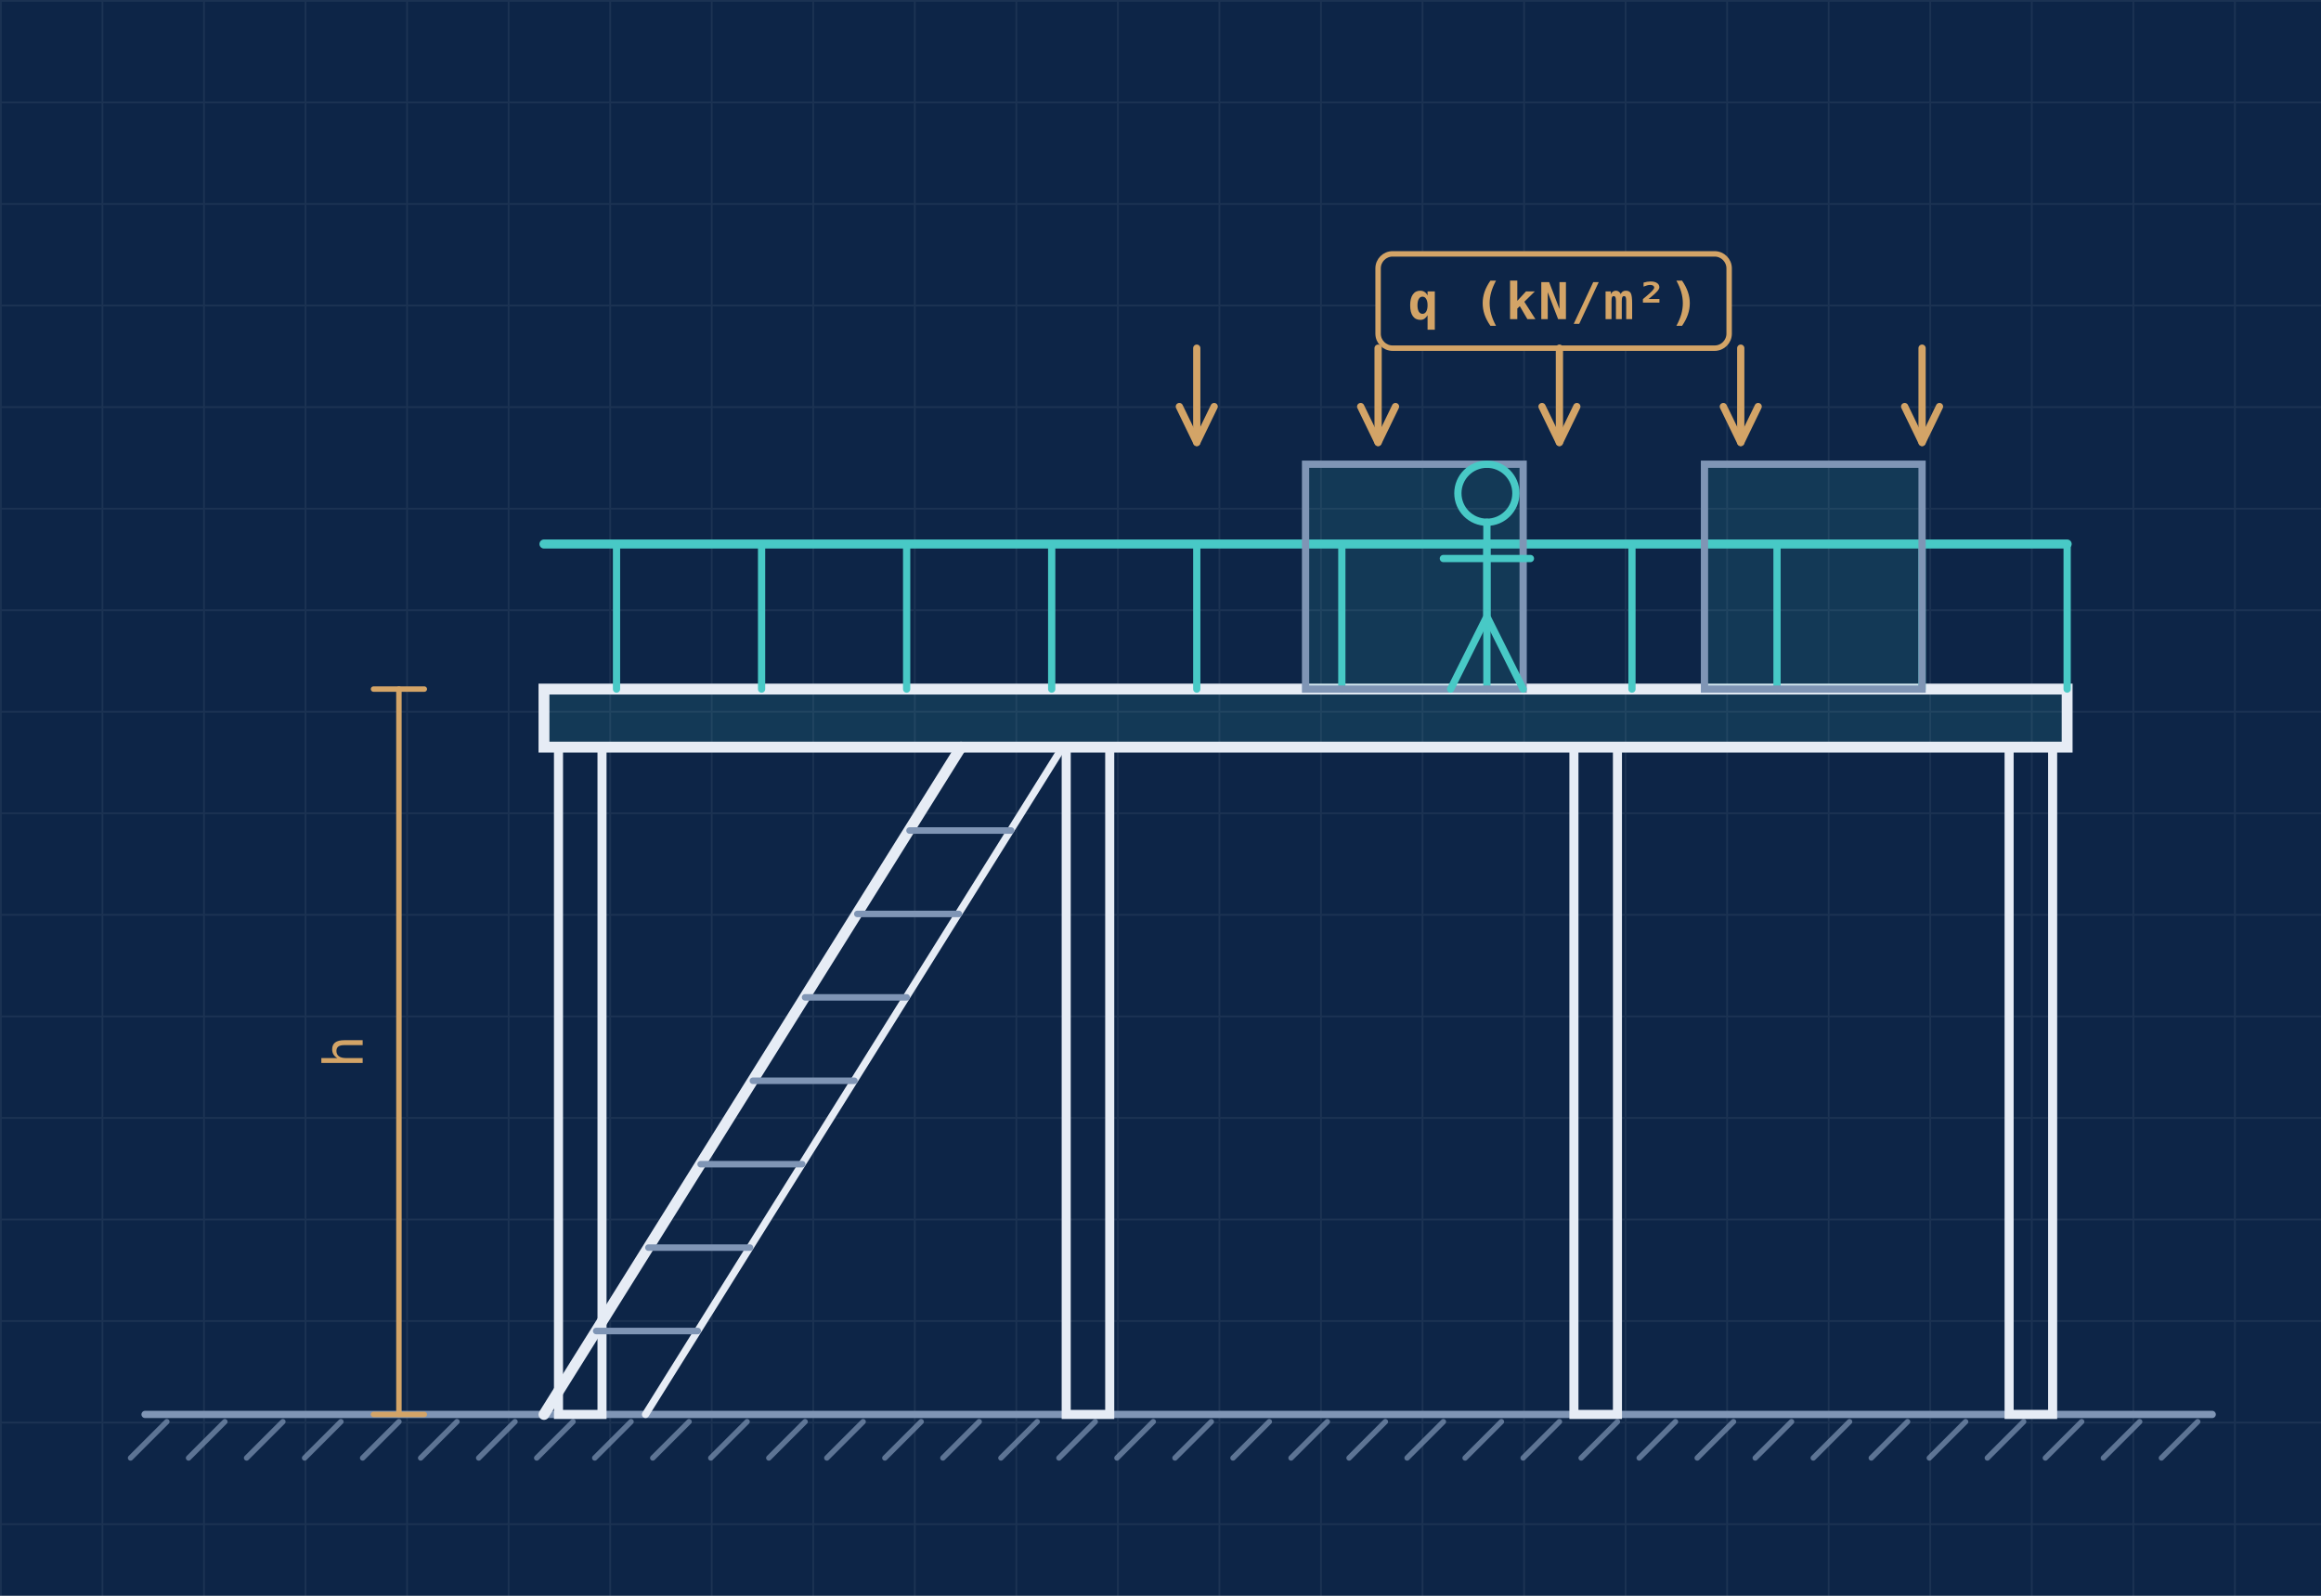
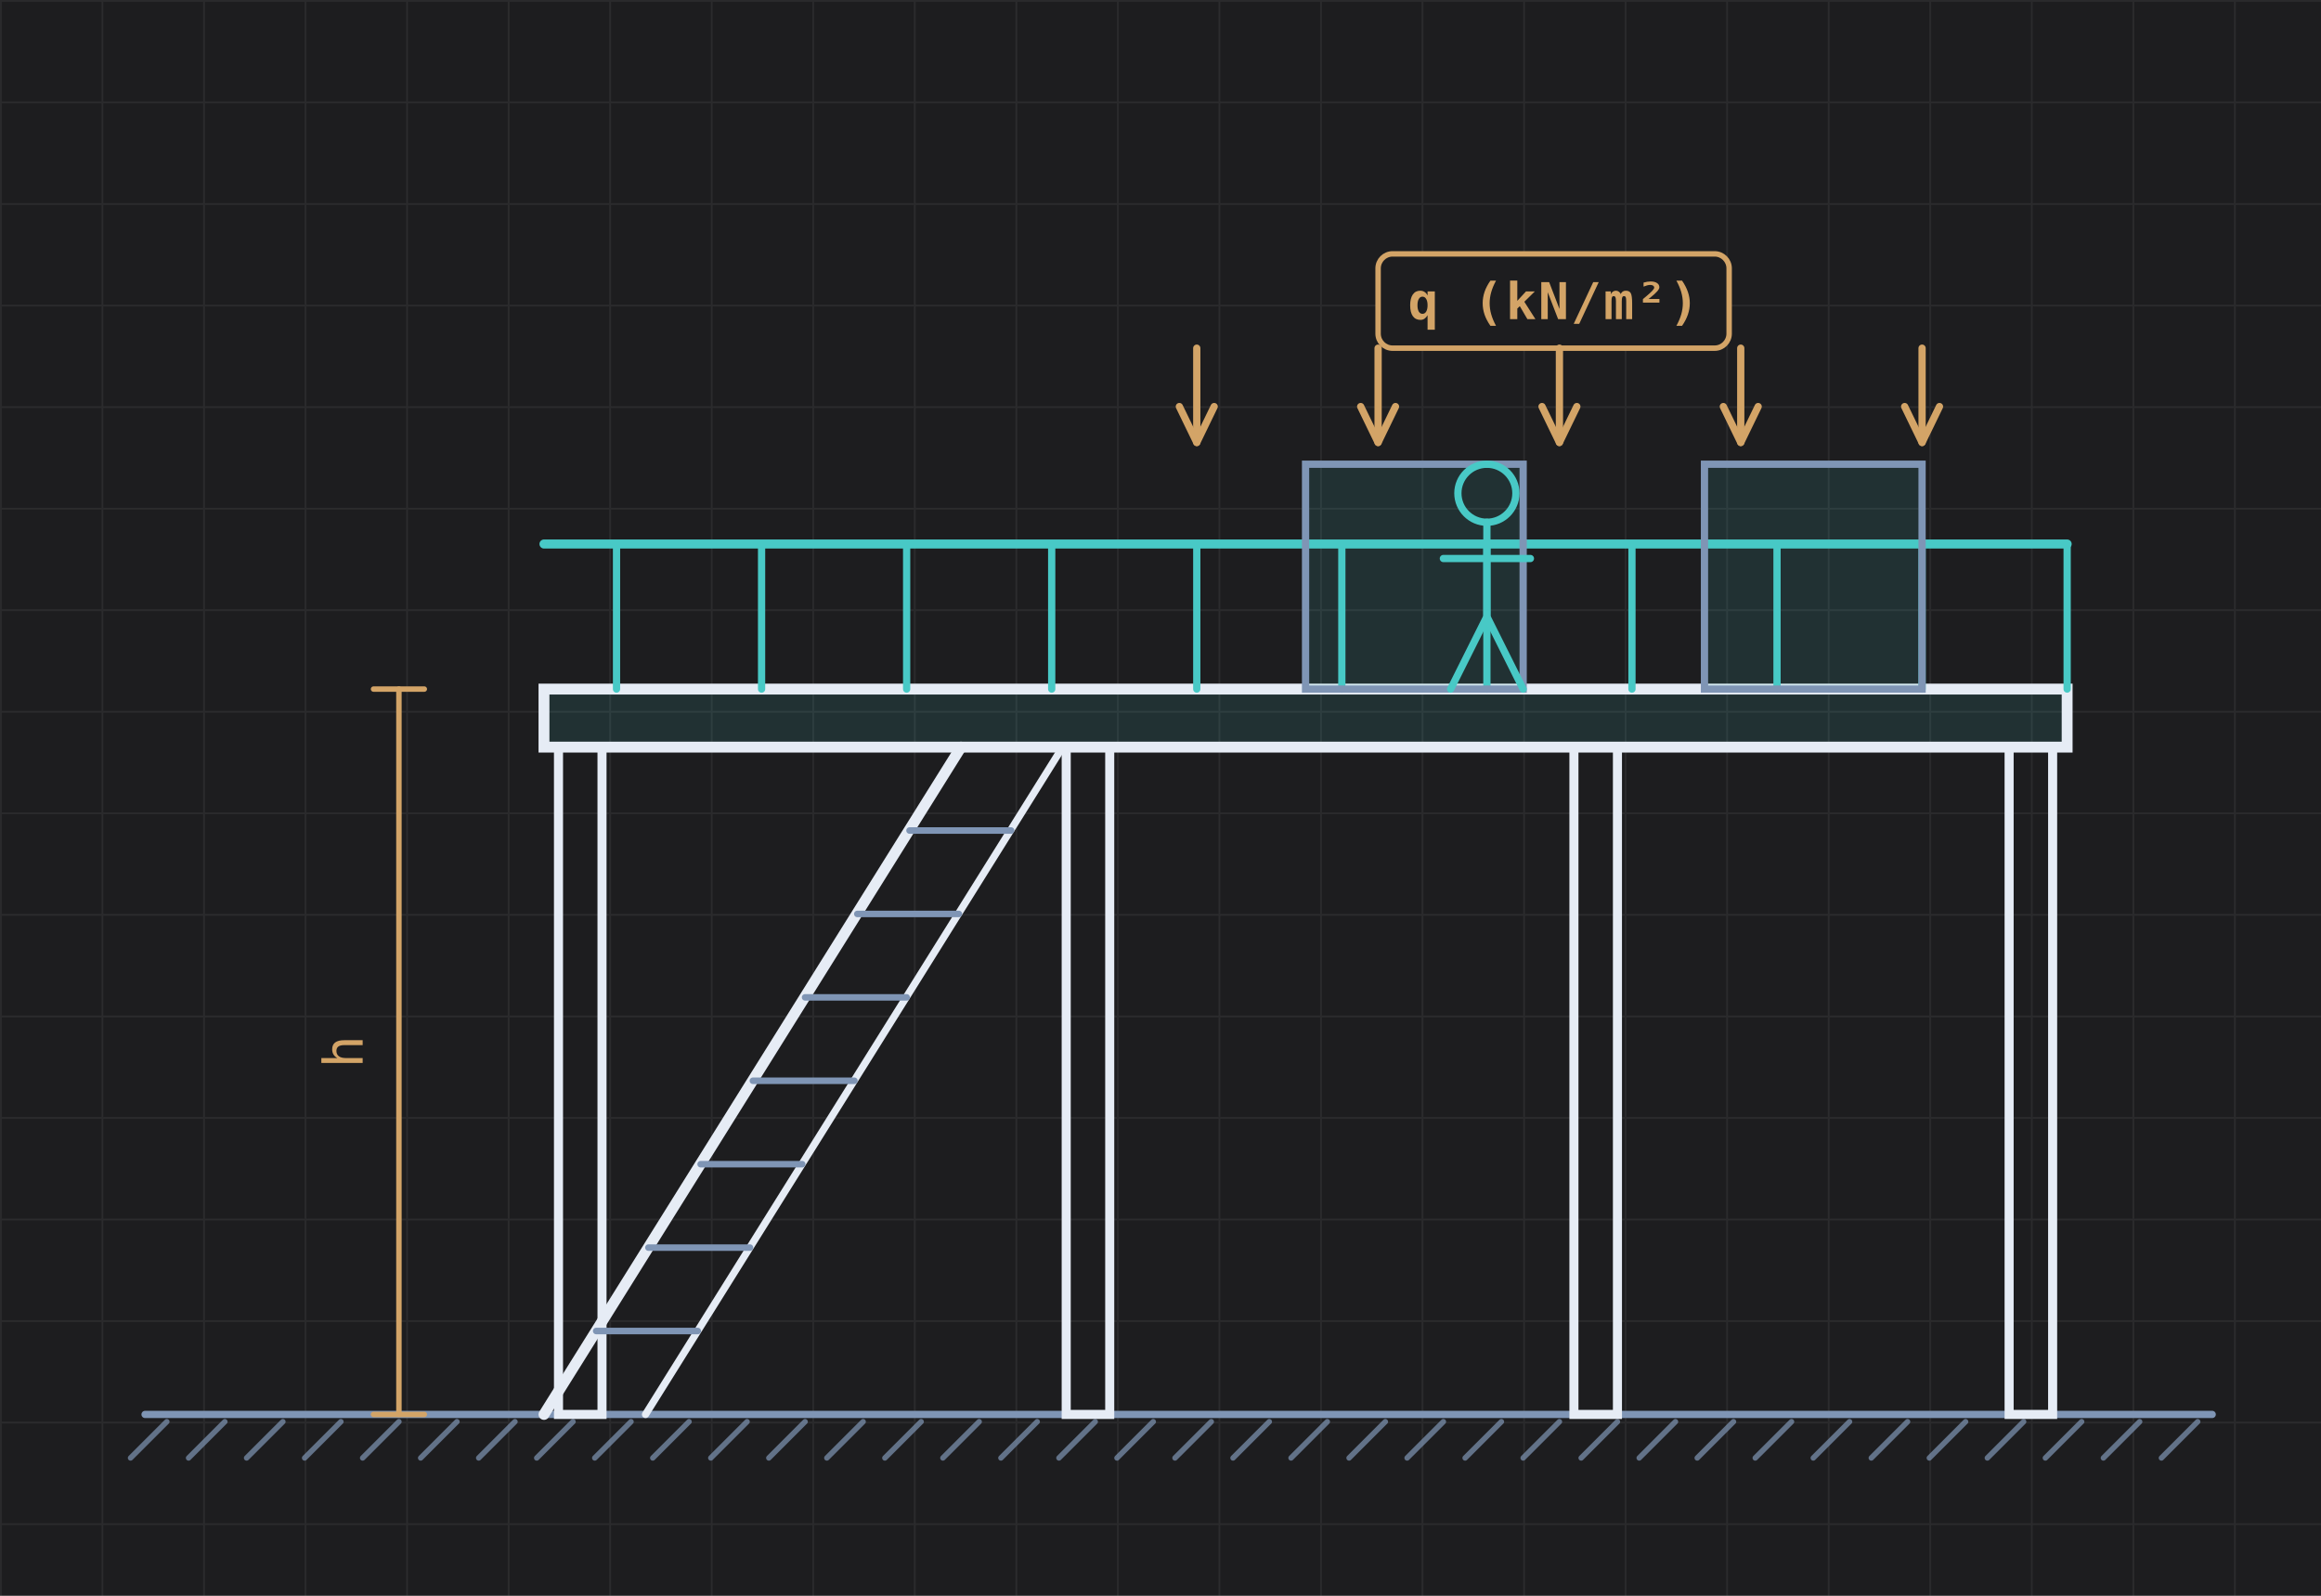
<svg xmlns="http://www.w3.org/2000/svg" viewBox="0 0 640 440" width="640" height="440" role="img" aria-label="Çelik Platform ve Asma Kat Statik Analizi: çelik platform, merdiven ve döşeme yükü çizimi">
  <defs>
    <pattern id="g" width="28" height="28" patternUnits="userSpaceOnUse">
      <path d="M28 0H0V28" fill="none" stroke="#ffffff" stroke-opacity=".06" />
    </pattern>
  </defs>
-   <rect width="640" height="440" fill="#0d2547" />
+   <rect width="640" height="440" fill="#1d1d1f" />
  <rect width="640" height="440" fill="url(#g)" />
  <g transform="translate(0,0)">
    <line x1="40" y1="390" x2="610" y2="390" stroke="#7f95b5" stroke-width="2" opacity="1" stroke-linecap="round" />
    <line x1="46" y1="392" x2="36" y2="402" stroke="#7f95b5" stroke-width="1.5" opacity="0.7" stroke-linecap="round" />
    <line x1="62" y1="392" x2="52" y2="402" stroke="#7f95b5" stroke-width="1.5" opacity="0.7" stroke-linecap="round" />
    <line x1="78" y1="392" x2="68" y2="402" stroke="#7f95b5" stroke-width="1.5" opacity="0.7" stroke-linecap="round" />
    <line x1="94" y1="392" x2="84" y2="402" stroke="#7f95b5" stroke-width="1.5" opacity="0.7" stroke-linecap="round" />
    <line x1="110" y1="392" x2="100" y2="402" stroke="#7f95b5" stroke-width="1.5" opacity="0.7" stroke-linecap="round" />
    <line x1="126" y1="392" x2="116" y2="402" stroke="#7f95b5" stroke-width="1.5" opacity="0.7" stroke-linecap="round" />
    <line x1="142" y1="392" x2="132" y2="402" stroke="#7f95b5" stroke-width="1.5" opacity="0.7" stroke-linecap="round" />
    <line x1="158" y1="392" x2="148" y2="402" stroke="#7f95b5" stroke-width="1.5" opacity="0.7" stroke-linecap="round" />
    <line x1="174" y1="392" x2="164" y2="402" stroke="#7f95b5" stroke-width="1.5" opacity="0.7" stroke-linecap="round" />
    <line x1="190" y1="392" x2="180" y2="402" stroke="#7f95b5" stroke-width="1.5" opacity="0.7" stroke-linecap="round" />
    <line x1="206" y1="392" x2="196" y2="402" stroke="#7f95b5" stroke-width="1.5" opacity="0.7" stroke-linecap="round" />
    <line x1="222" y1="392" x2="212" y2="402" stroke="#7f95b5" stroke-width="1.5" opacity="0.7" stroke-linecap="round" />
    <line x1="238" y1="392" x2="228" y2="402" stroke="#7f95b5" stroke-width="1.5" opacity="0.7" stroke-linecap="round" />
    <line x1="254" y1="392" x2="244" y2="402" stroke="#7f95b5" stroke-width="1.5" opacity="0.7" stroke-linecap="round" />
    <line x1="270" y1="392" x2="260" y2="402" stroke="#7f95b5" stroke-width="1.5" opacity="0.7" stroke-linecap="round" />
    <line x1="286" y1="392" x2="276" y2="402" stroke="#7f95b5" stroke-width="1.5" opacity="0.7" stroke-linecap="round" />
    <line x1="302" y1="392" x2="292" y2="402" stroke="#7f95b5" stroke-width="1.5" opacity="0.7" stroke-linecap="round" />
    <line x1="318" y1="392" x2="308" y2="402" stroke="#7f95b5" stroke-width="1.5" opacity="0.7" stroke-linecap="round" />
    <line x1="334" y1="392" x2="324" y2="402" stroke="#7f95b5" stroke-width="1.5" opacity="0.7" stroke-linecap="round" />
    <line x1="350" y1="392" x2="340" y2="402" stroke="#7f95b5" stroke-width="1.5" opacity="0.7" stroke-linecap="round" />
    <line x1="366" y1="392" x2="356" y2="402" stroke="#7f95b5" stroke-width="1.5" opacity="0.7" stroke-linecap="round" />
    <line x1="382" y1="392" x2="372" y2="402" stroke="#7f95b5" stroke-width="1.5" opacity="0.7" stroke-linecap="round" />
    <line x1="398" y1="392" x2="388" y2="402" stroke="#7f95b5" stroke-width="1.5" opacity="0.7" stroke-linecap="round" />
    <line x1="414" y1="392" x2="404" y2="402" stroke="#7f95b5" stroke-width="1.5" opacity="0.7" stroke-linecap="round" />
    <line x1="430" y1="392" x2="420" y2="402" stroke="#7f95b5" stroke-width="1.5" opacity="0.7" stroke-linecap="round" />
    <line x1="446" y1="392" x2="436" y2="402" stroke="#7f95b5" stroke-width="1.5" opacity="0.7" stroke-linecap="round" />
    <line x1="462" y1="392" x2="452" y2="402" stroke="#7f95b5" stroke-width="1.5" opacity="0.7" stroke-linecap="round" />
    <line x1="478" y1="392" x2="468" y2="402" stroke="#7f95b5" stroke-width="1.5" opacity="0.7" stroke-linecap="round" />
    <line x1="494" y1="392" x2="484" y2="402" stroke="#7f95b5" stroke-width="1.5" opacity="0.7" stroke-linecap="round" />
    <line x1="510" y1="392" x2="500" y2="402" stroke="#7f95b5" stroke-width="1.5" opacity="0.7" stroke-linecap="round" />
    <line x1="526" y1="392" x2="516" y2="402" stroke="#7f95b5" stroke-width="1.5" opacity="0.7" stroke-linecap="round" />
    <line x1="542" y1="392" x2="532" y2="402" stroke="#7f95b5" stroke-width="1.5" opacity="0.7" stroke-linecap="round" />
    <line x1="558" y1="392" x2="548" y2="402" stroke="#7f95b5" stroke-width="1.5" opacity="0.7" stroke-linecap="round" />
    <line x1="574" y1="392" x2="564" y2="402" stroke="#7f95b5" stroke-width="1.5" opacity="0.7" stroke-linecap="round" />
    <line x1="590" y1="392" x2="580" y2="402" stroke="#7f95b5" stroke-width="1.5" opacity="0.7" stroke-linecap="round" />
    <line x1="606" y1="392" x2="596" y2="402" stroke="#7f95b5" stroke-width="1.5" opacity="0.7" stroke-linecap="round" />
    <rect x="150" y="190" width="420" height="16" rx="0" stroke="#e6ecf5" stroke-width="3" fill="#48c9c61f" opacity="1" />
    <rect x="154" y="206" width="12" height="184" rx="0" stroke="#e6ecf5" stroke-width="2.5" fill="none" opacity="1" />
    <rect x="294" y="206" width="12" height="184" rx="0" stroke="#e6ecf5" stroke-width="2.5" fill="none" opacity="1" />
    <rect x="434" y="206" width="12" height="184" rx="0" stroke="#e6ecf5" stroke-width="2.5" fill="none" opacity="1" />
    <rect x="554" y="206" width="12" height="184" rx="0" stroke="#e6ecf5" stroke-width="2.5" fill="none" opacity="1" />
    <line x1="150" y1="150" x2="570" y2="150" stroke="#48c9c6" stroke-width="2.5" opacity="1" stroke-linecap="round" />
    <line x1="170" y1="150" x2="170" y2="190" stroke="#48c9c6" stroke-width="2" opacity="1" stroke-linecap="round" />
    <line x1="210" y1="150" x2="210" y2="190" stroke="#48c9c6" stroke-width="2" opacity="1" stroke-linecap="round" />
    <line x1="250" y1="150" x2="250" y2="190" stroke="#48c9c6" stroke-width="2" opacity="1" stroke-linecap="round" />
    <line x1="290" y1="150" x2="290" y2="190" stroke="#48c9c6" stroke-width="2" opacity="1" stroke-linecap="round" />
    <line x1="330" y1="150" x2="330" y2="190" stroke="#48c9c6" stroke-width="2" opacity="1" stroke-linecap="round" />
    <line x1="370" y1="150" x2="370" y2="190" stroke="#48c9c6" stroke-width="2" opacity="1" stroke-linecap="round" />
    <line x1="410" y1="150" x2="410" y2="190" stroke="#48c9c6" stroke-width="2" opacity="1" stroke-linecap="round" />
    <line x1="450" y1="150" x2="450" y2="190" stroke="#48c9c6" stroke-width="2" opacity="1" stroke-linecap="round" />
    <line x1="490" y1="150" x2="490" y2="190" stroke="#48c9c6" stroke-width="2" opacity="1" stroke-linecap="round" />
    <line x1="530" y1="150" x2="530" y2="190" stroke="#48c9c6" stroke-width="2" opacity="1" stroke-linecap="round" />
    <line x1="570" y1="150" x2="570" y2="190" stroke="#48c9c6" stroke-width="2" opacity="1" stroke-linecap="round" />
    <path d="M150 390 L265 206" stroke="#e6ecf5" stroke-width="3" fill="none" opacity="1" stroke-linecap="round" stroke-linejoin="round" />
    <path d="M178 390 L293 206" stroke="#e6ecf5" stroke-width="2" fill="none" opacity="1" stroke-linecap="round" stroke-linejoin="round" />
    <line x1="164.4" y1="367" x2="192.4" y2="367" stroke="#7f95b5" stroke-width="1.8" opacity="1" stroke-linecap="round" />
    <line x1="178.8" y1="344" x2="206.8" y2="344" stroke="#7f95b5" stroke-width="1.8" opacity="1" stroke-linecap="round" />
    <line x1="193.2" y1="321" x2="221.2" y2="321" stroke="#7f95b5" stroke-width="1.8" opacity="1" stroke-linecap="round" />
    <line x1="207.6" y1="298" x2="235.6" y2="298" stroke="#7f95b5" stroke-width="1.8" opacity="1" stroke-linecap="round" />
    <line x1="222.0" y1="275" x2="250.0" y2="275" stroke="#7f95b5" stroke-width="1.8" opacity="1" stroke-linecap="round" />
    <line x1="236.4" y1="252" x2="264.4" y2="252" stroke="#7f95b5" stroke-width="1.8" opacity="1" stroke-linecap="round" />
    <line x1="250.8" y1="229" x2="278.8" y2="229" stroke="#7f95b5" stroke-width="1.8" opacity="1" stroke-linecap="round" />
    <rect x="360" y="128" width="60" height="62" rx="0" stroke="#7f95b5" stroke-width="2" fill="#48c9c61f" opacity="1" />
    <rect x="470" y="128" width="60" height="62" rx="0" stroke="#7f95b5" stroke-width="2" fill="#48c9c61f" opacity="1" />
    <circle cx="410" cy="136" r="8" stroke="#48c9c6" stroke-width="2" fill="none" opacity="1" />
    <path d="M410 144 v26 m0 0 l-10 20 m10 -20 l10 20 M398 154 h24" stroke="#48c9c6" stroke-width="2" fill="none" opacity="1" stroke-linecap="round" stroke-linejoin="round" />
    <line x1="110" y1="190" x2="110" y2="390" stroke="#d3a467" stroke-width="1.5" opacity="1" stroke-linecap="round" />
    <line x1="103" y1="190" x2="117" y2="190" stroke="#d3a467" stroke-width="1.5" opacity="1" stroke-linecap="round" />
    <line x1="103" y1="390" x2="117" y2="390" stroke="#d3a467" stroke-width="1.5" opacity="1" stroke-linecap="round" />
    <text x="100" y="290.0" font-size="15" fill="#d3a467" text-anchor="middle" font-family="'DejaVu Sans Mono',monospace" transform="rotate(-90 100 290.0)">h</text>
-     <rect x="380" y="70" width="96.8" height="26" rx="4" stroke="#d3a467" stroke-width="1.5" fill="#0d2547" opacity="1" />
+     <rect x="380" y="70" width="96.8" height="26" rx="4" stroke="#d3a467" stroke-width="1.5" fill="#1d1d1f" opacity="1" />
    <text x="428.4" y="88" font-size="14" fill="#d3a467" text-anchor="middle" font-weight="600" font-family="'DejaVu Sans Mono',Menlo,monospace" letter-spacing=".04em">q (kN/m²)</text>
    <line x1="330" y1="96" x2="330" y2="122" stroke="#d3a467" stroke-width="2" opacity="1" stroke-linecap="round" />
    <path d="M325.2 112.1 L330 122 L334.8 112.1" stroke="#d3a467" stroke-width="2" fill="none" opacity="1" stroke-linecap="round" stroke-linejoin="round" />
    <line x1="380" y1="96" x2="380" y2="122" stroke="#d3a467" stroke-width="2" opacity="1" stroke-linecap="round" />
    <path d="M375.2 112.1 L380 122 L384.8 112.1" stroke="#d3a467" stroke-width="2" fill="none" opacity="1" stroke-linecap="round" stroke-linejoin="round" />
    <line x1="430" y1="96" x2="430" y2="122" stroke="#d3a467" stroke-width="2" opacity="1" stroke-linecap="round" />
    <path d="M425.2 112.1 L430 122 L434.8 112.1" stroke="#d3a467" stroke-width="2" fill="none" opacity="1" stroke-linecap="round" stroke-linejoin="round" />
    <line x1="480" y1="96" x2="480" y2="122" stroke="#d3a467" stroke-width="2" opacity="1" stroke-linecap="round" />
    <path d="M475.2 112.1 L480 122 L484.8 112.1" stroke="#d3a467" stroke-width="2" fill="none" opacity="1" stroke-linecap="round" stroke-linejoin="round" />
    <line x1="530" y1="96" x2="530" y2="122" stroke="#d3a467" stroke-width="2" opacity="1" stroke-linecap="round" />
    <path d="M525.2 112.1 L530 122 L534.8 112.1" stroke="#d3a467" stroke-width="2" fill="none" opacity="1" stroke-linecap="round" stroke-linejoin="round" />
  </g>
</svg>
